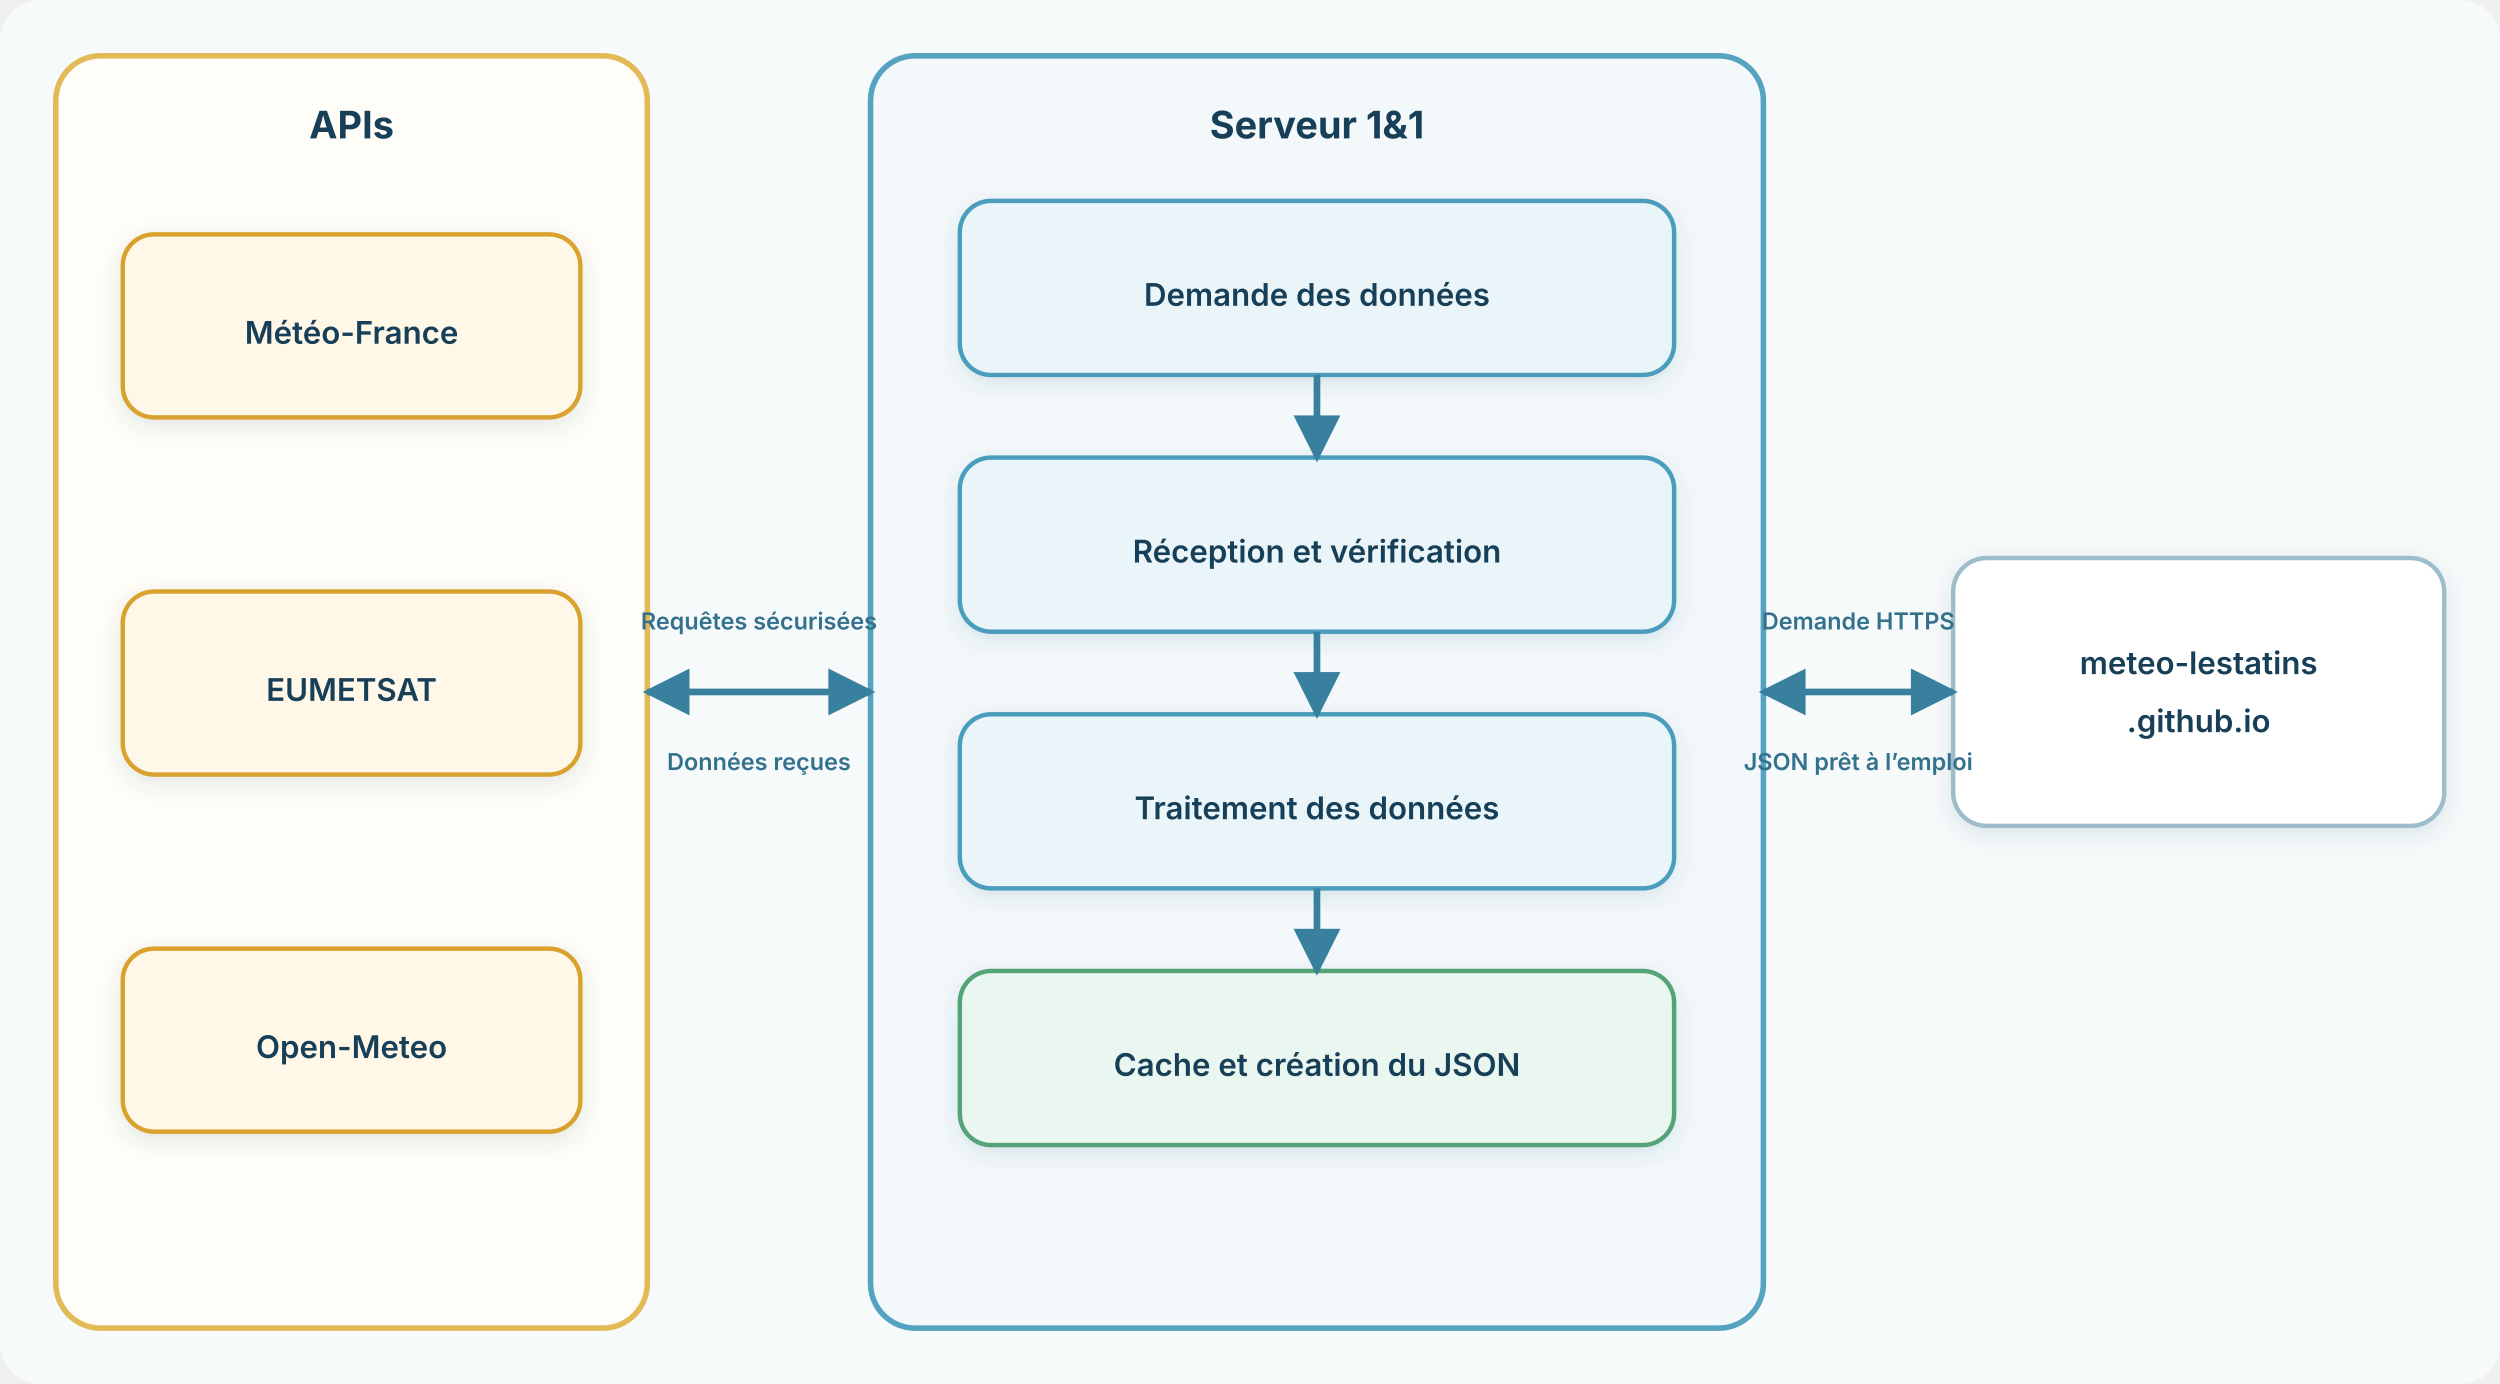
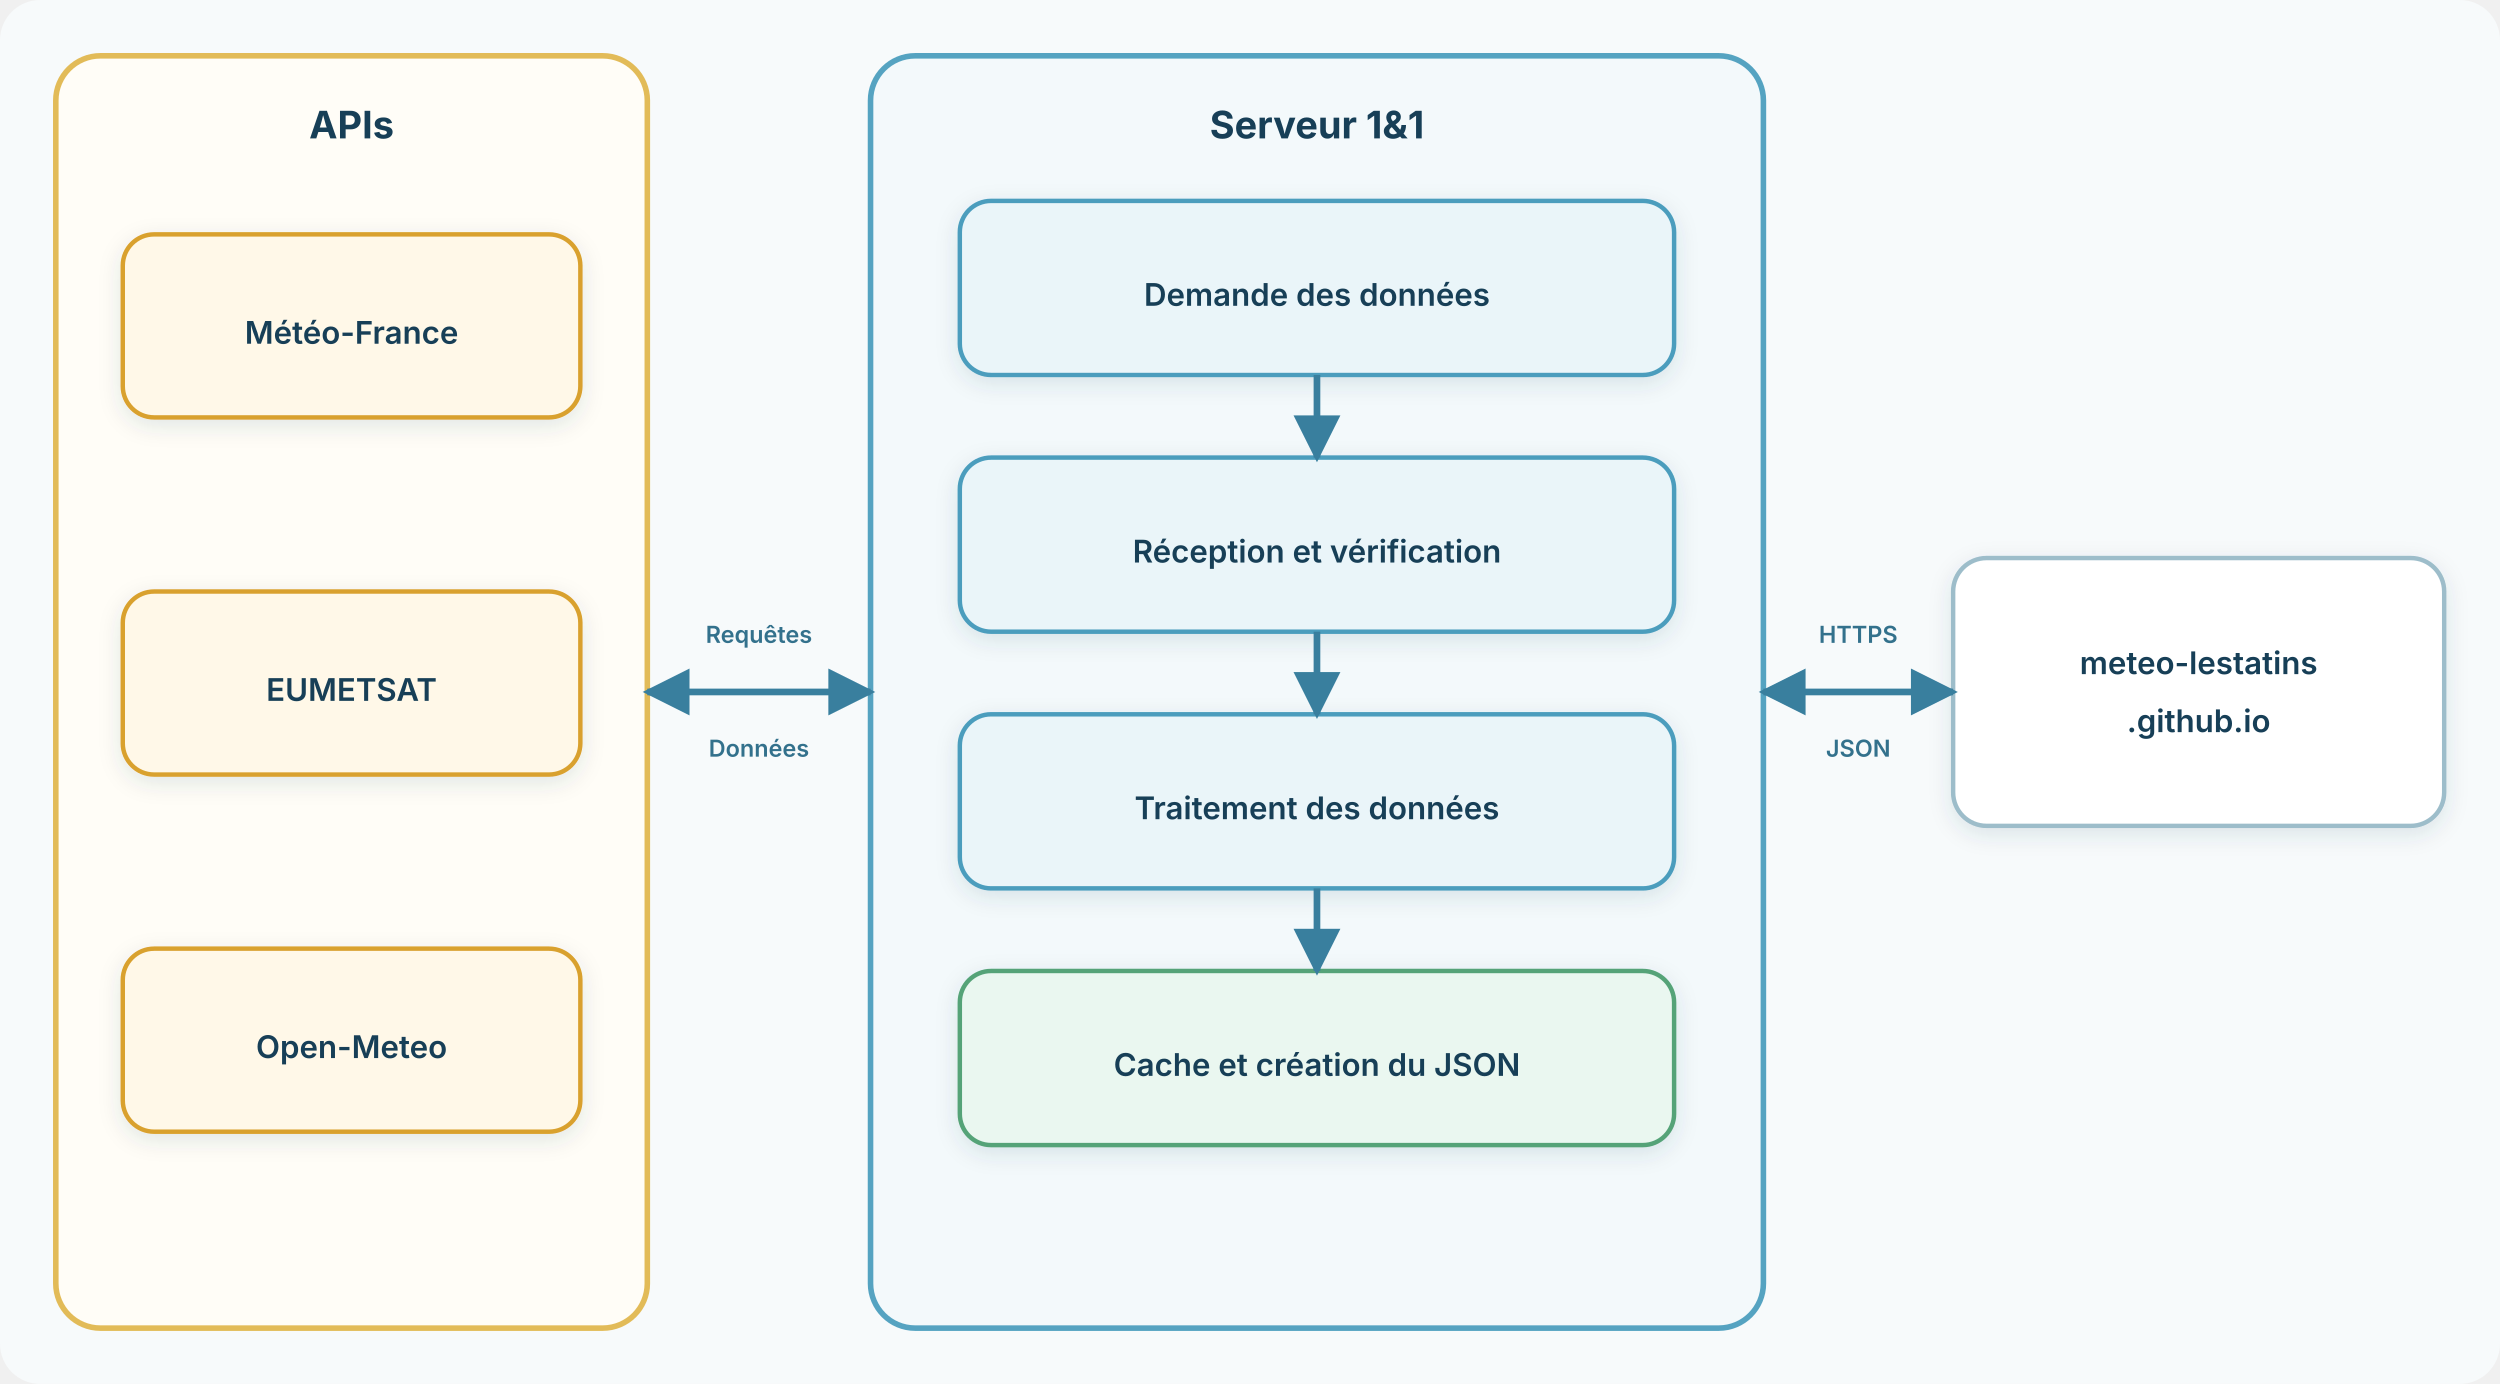
<svg xmlns="http://www.w3.org/2000/svg" viewBox="0 0 1120 620" role="img" aria-labelledby="title description">
  <defs>
    <marker id="arrow" viewBox="0 0 10 10" refX="9" refY="5" markerWidth="7" markerHeight="7" orient="auto-start-reverse">
      <path d="M0 0 10 5 0 10Z" fill="#397f9e" />
    </marker>
    <filter id="shadow" x="-15%" y="-20%" width="130%" height="140%">
      <feDropShadow dx="0" dy="3" stdDeviation="5" flood-color="#244e61" flood-opacity=".12" />
    </filter>
    <style>
      .frame{stroke-width:2.5}.api-frame{fill:#fffdf7;stroke:#e2bb58}.server-frame{fill:#f3f9fb;stroke:#55a3c1}
      .box{stroke-width:2;filter:url(#shadow)}.source{fill:#fff8e8;stroke:#d9a12f}.server{fill:#eaf5f9;stroke:#4b9dbd}.output{fill:#eaf7f0;stroke:#55a378}.site{fill:#fff;stroke:#9dbdca}
      .frame-title{fill:#173f57;font:700 17px Inter,system-ui,sans-serif}.node-title{fill:#173f57;font:600 14px Inter,system-ui,sans-serif}
      .arrow{fill:none;stroke:#397f9e;stroke-width:3;marker-end:url(#arrow)}.both{marker-start:url(#arrow)}
      .edge-label{fill:#33718c;font:600 10.5px Inter,system-ui,sans-serif}
    </style>
  </defs>
  <rect width="1120" height="620" rx="18" fill="#f7fafb" />
  <g aria-label="APIs">
    <rect class="frame api-frame" x="25" y="25" width="265" height="570" rx="20" />
    <text class="frame-title" x="157.5" y="62" text-anchor="middle">APIs</text>
    <g transform="translate(55 105)">
      <rect class="box source" width="205" height="82" rx="14" />
      <text class="node-title" x="102.5" y="49" text-anchor="middle">Météo-France</text>
    </g>
    <g transform="translate(55 265)">
      <rect class="box source" width="205" height="82" rx="14" />
      <text class="node-title" x="102.5" y="49" text-anchor="middle">EUMETSAT</text>
    </g>
    <g transform="translate(55 425)">
      <rect class="box source" width="205" height="82" rx="14" />
      <text class="node-title" x="102.5" y="49" text-anchor="middle">Open-Meteo</text>
    </g>
  </g>
  <g aria-label="Serveur 1&amp;1">
    <rect class="frame server-frame" x="390" y="25" width="400" height="570" rx="20" />
    <text class="frame-title" x="590" y="62" text-anchor="middle">Serveur 1&amp;1</text>
    <g transform="translate(430 90)">
      <rect class="box server" width="320" height="78" rx="14" />
      <text class="node-title" x="160" y="47" text-anchor="middle">Demande des données</text>
    </g>
    <g transform="translate(430 205)">
      <rect class="box server" width="320" height="78" rx="14" />
      <text class="node-title" x="160" y="47" text-anchor="middle">Réception et vérification</text>
    </g>
    <g transform="translate(430 320)">
      <rect class="box server" width="320" height="78" rx="14" />
      <text class="node-title" x="160" y="47" text-anchor="middle">Traitement des données</text>
    </g>
    <g transform="translate(430 435)">
      <rect class="box output" width="320" height="78" rx="14" />
      <text class="node-title" x="160" y="47" text-anchor="middle">Cache et création du JSON</text>
    </g>
    <path class="arrow" d="M590 168V205" />
    <path class="arrow" d="M590 283V320" />
    <path class="arrow" d="M590 398V435" />
  </g>
  <g transform="translate(875 250)">
    <rect class="box site" width="220" height="120" rx="15" />
    <text class="node-title" x="110" y="52" text-anchor="middle">meteo-lestatins</text>
    <text class="node-title" x="110" y="78" text-anchor="middle">.github.io</text>
  </g>
  <path class="arrow both" d="M290 310H390" />
-   <text class="edge-label" x="340" y="282" text-anchor="middle">Requêtes sécurisées</text>
-   <text class="edge-label" x="340" y="345" text-anchor="middle">Données reçues</text>
+   <text class="edge-label" x="340" y="288" text-anchor="middle">Requêtes</text>
+   <text class="edge-label" x="340" y="339" text-anchor="middle">Données</text>
  <path class="arrow both" d="M790 310H875" />
-   <text class="edge-label" x="832.5" y="282" text-anchor="middle">Demande HTTPS</text>
-   <text class="edge-label" x="832.5" y="345" text-anchor="middle">JSON prêt à l’emploi</text>
+   <text class="edge-label" x="832.5" y="288" text-anchor="middle">HTTPS</text>
+   <text class="edge-label" x="832.5" y="339" text-anchor="middle">JSON</text>
</svg>
